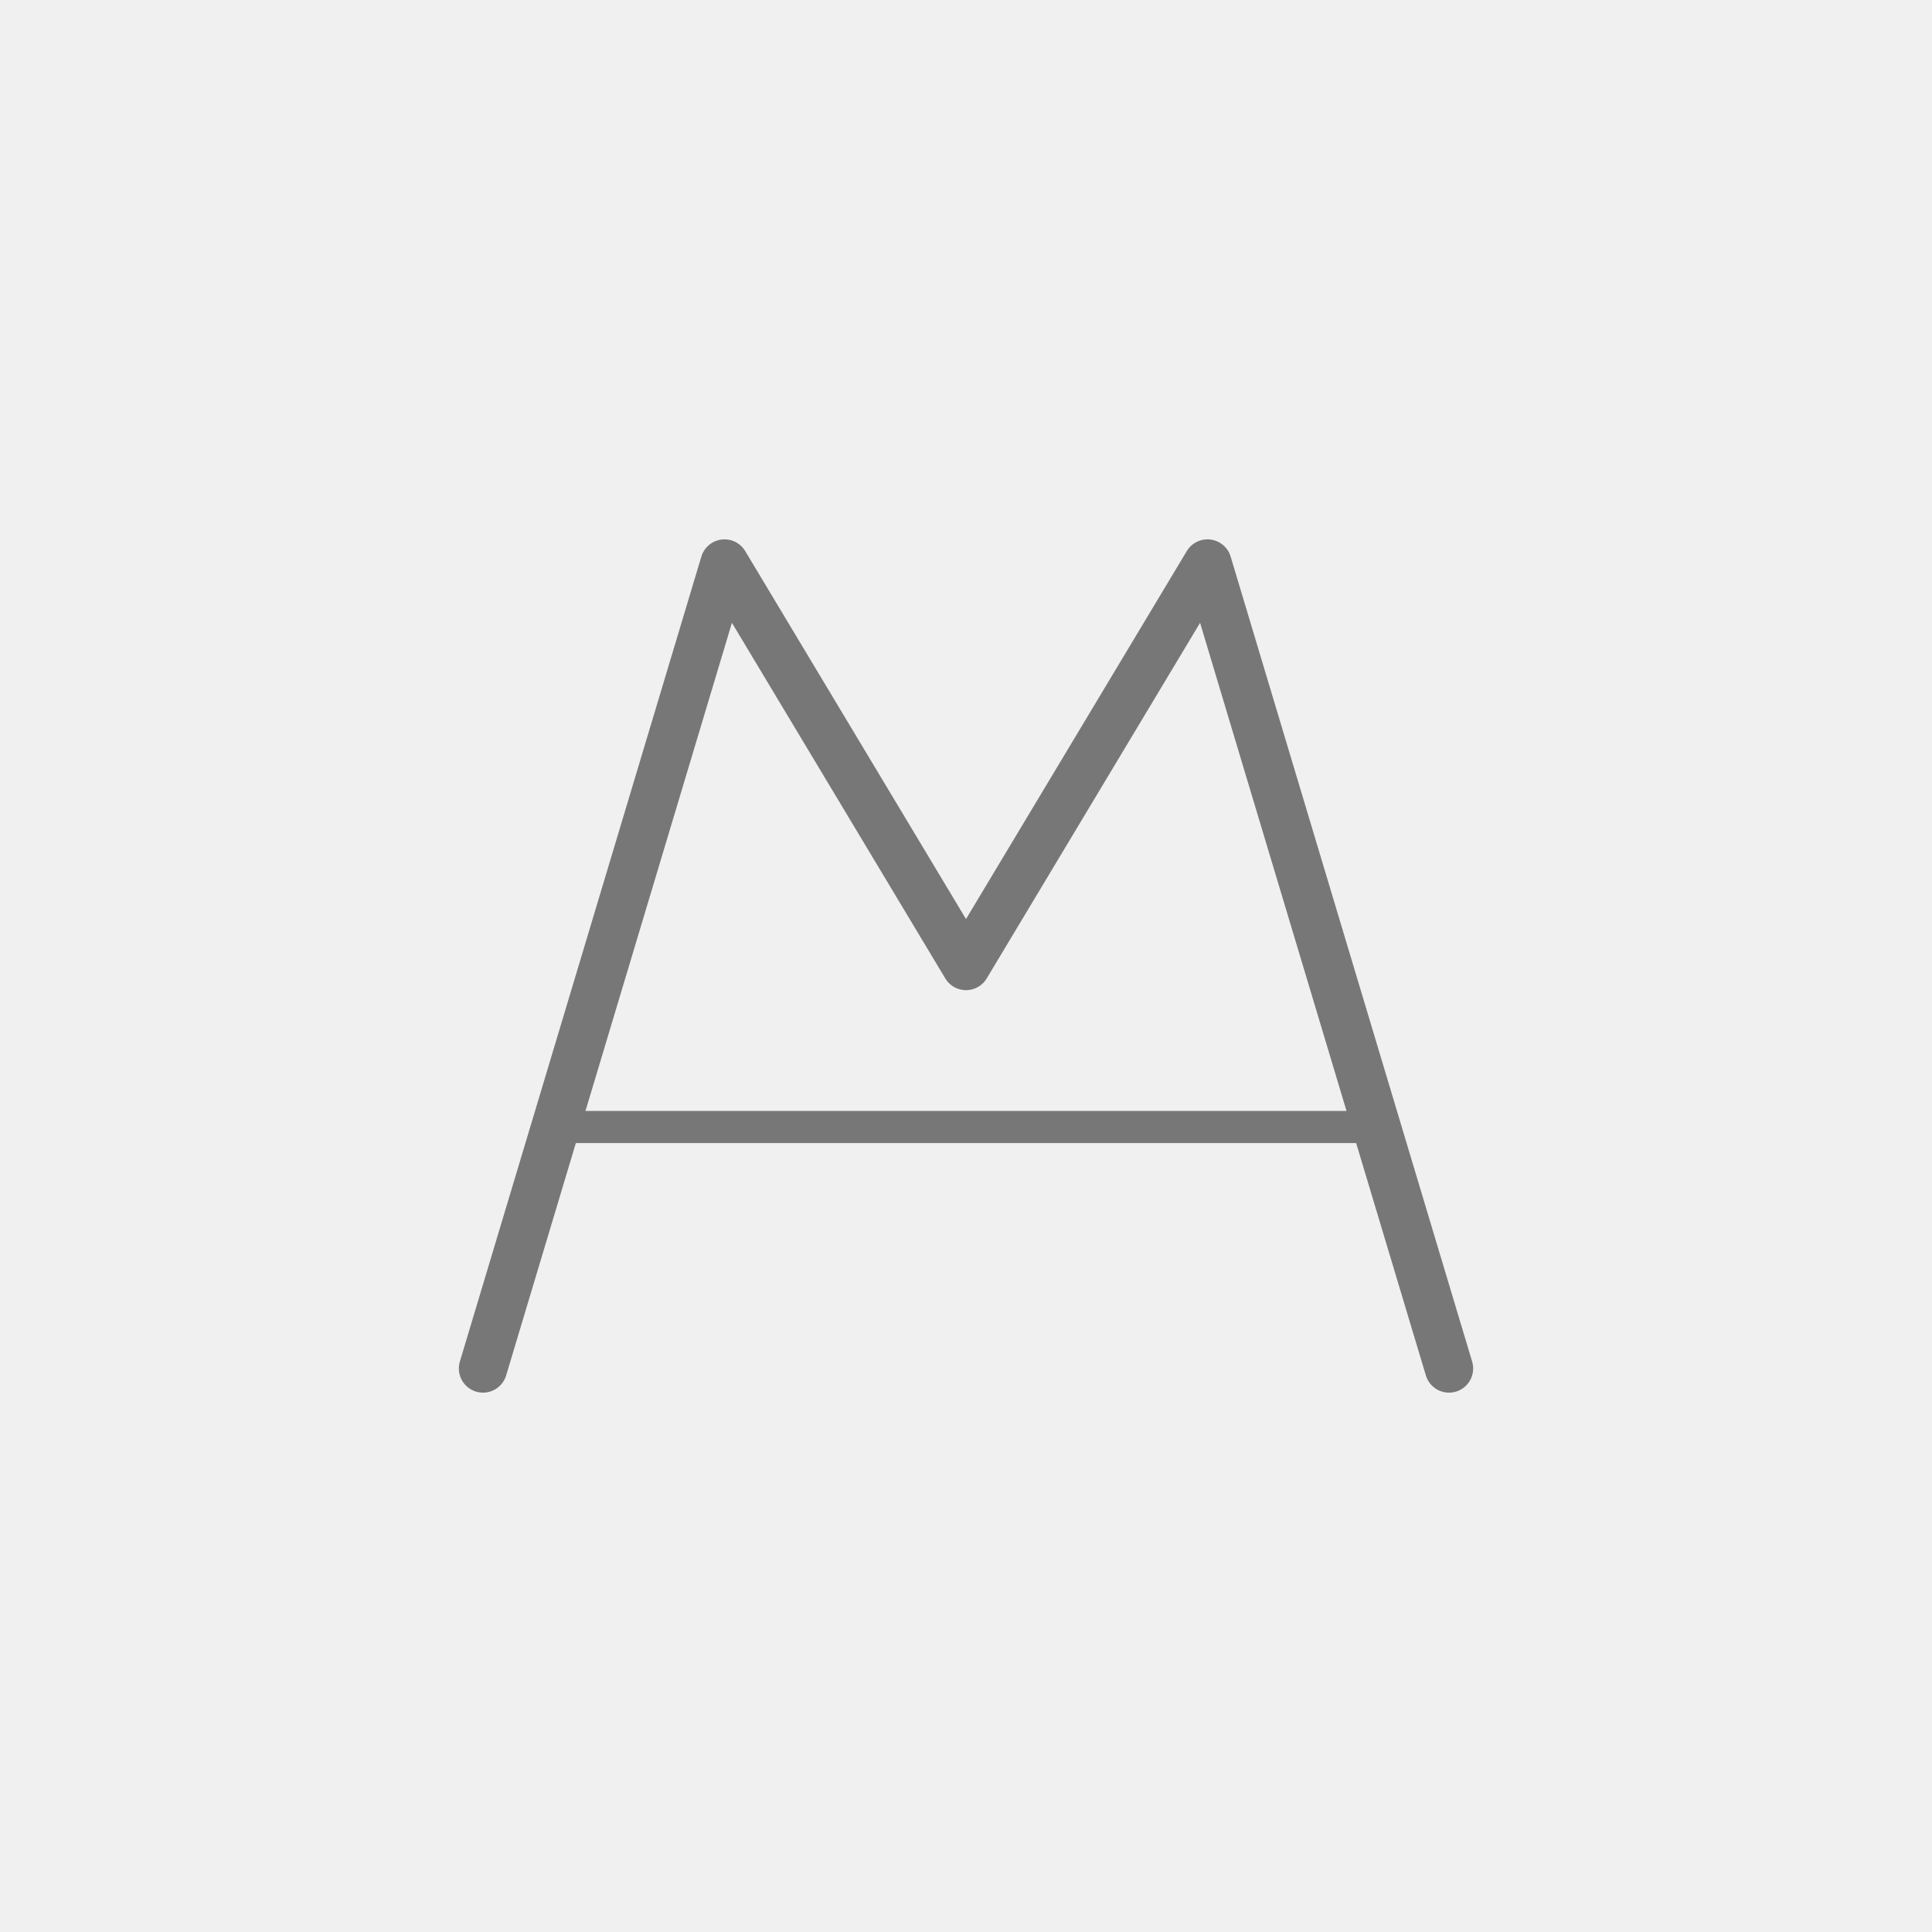
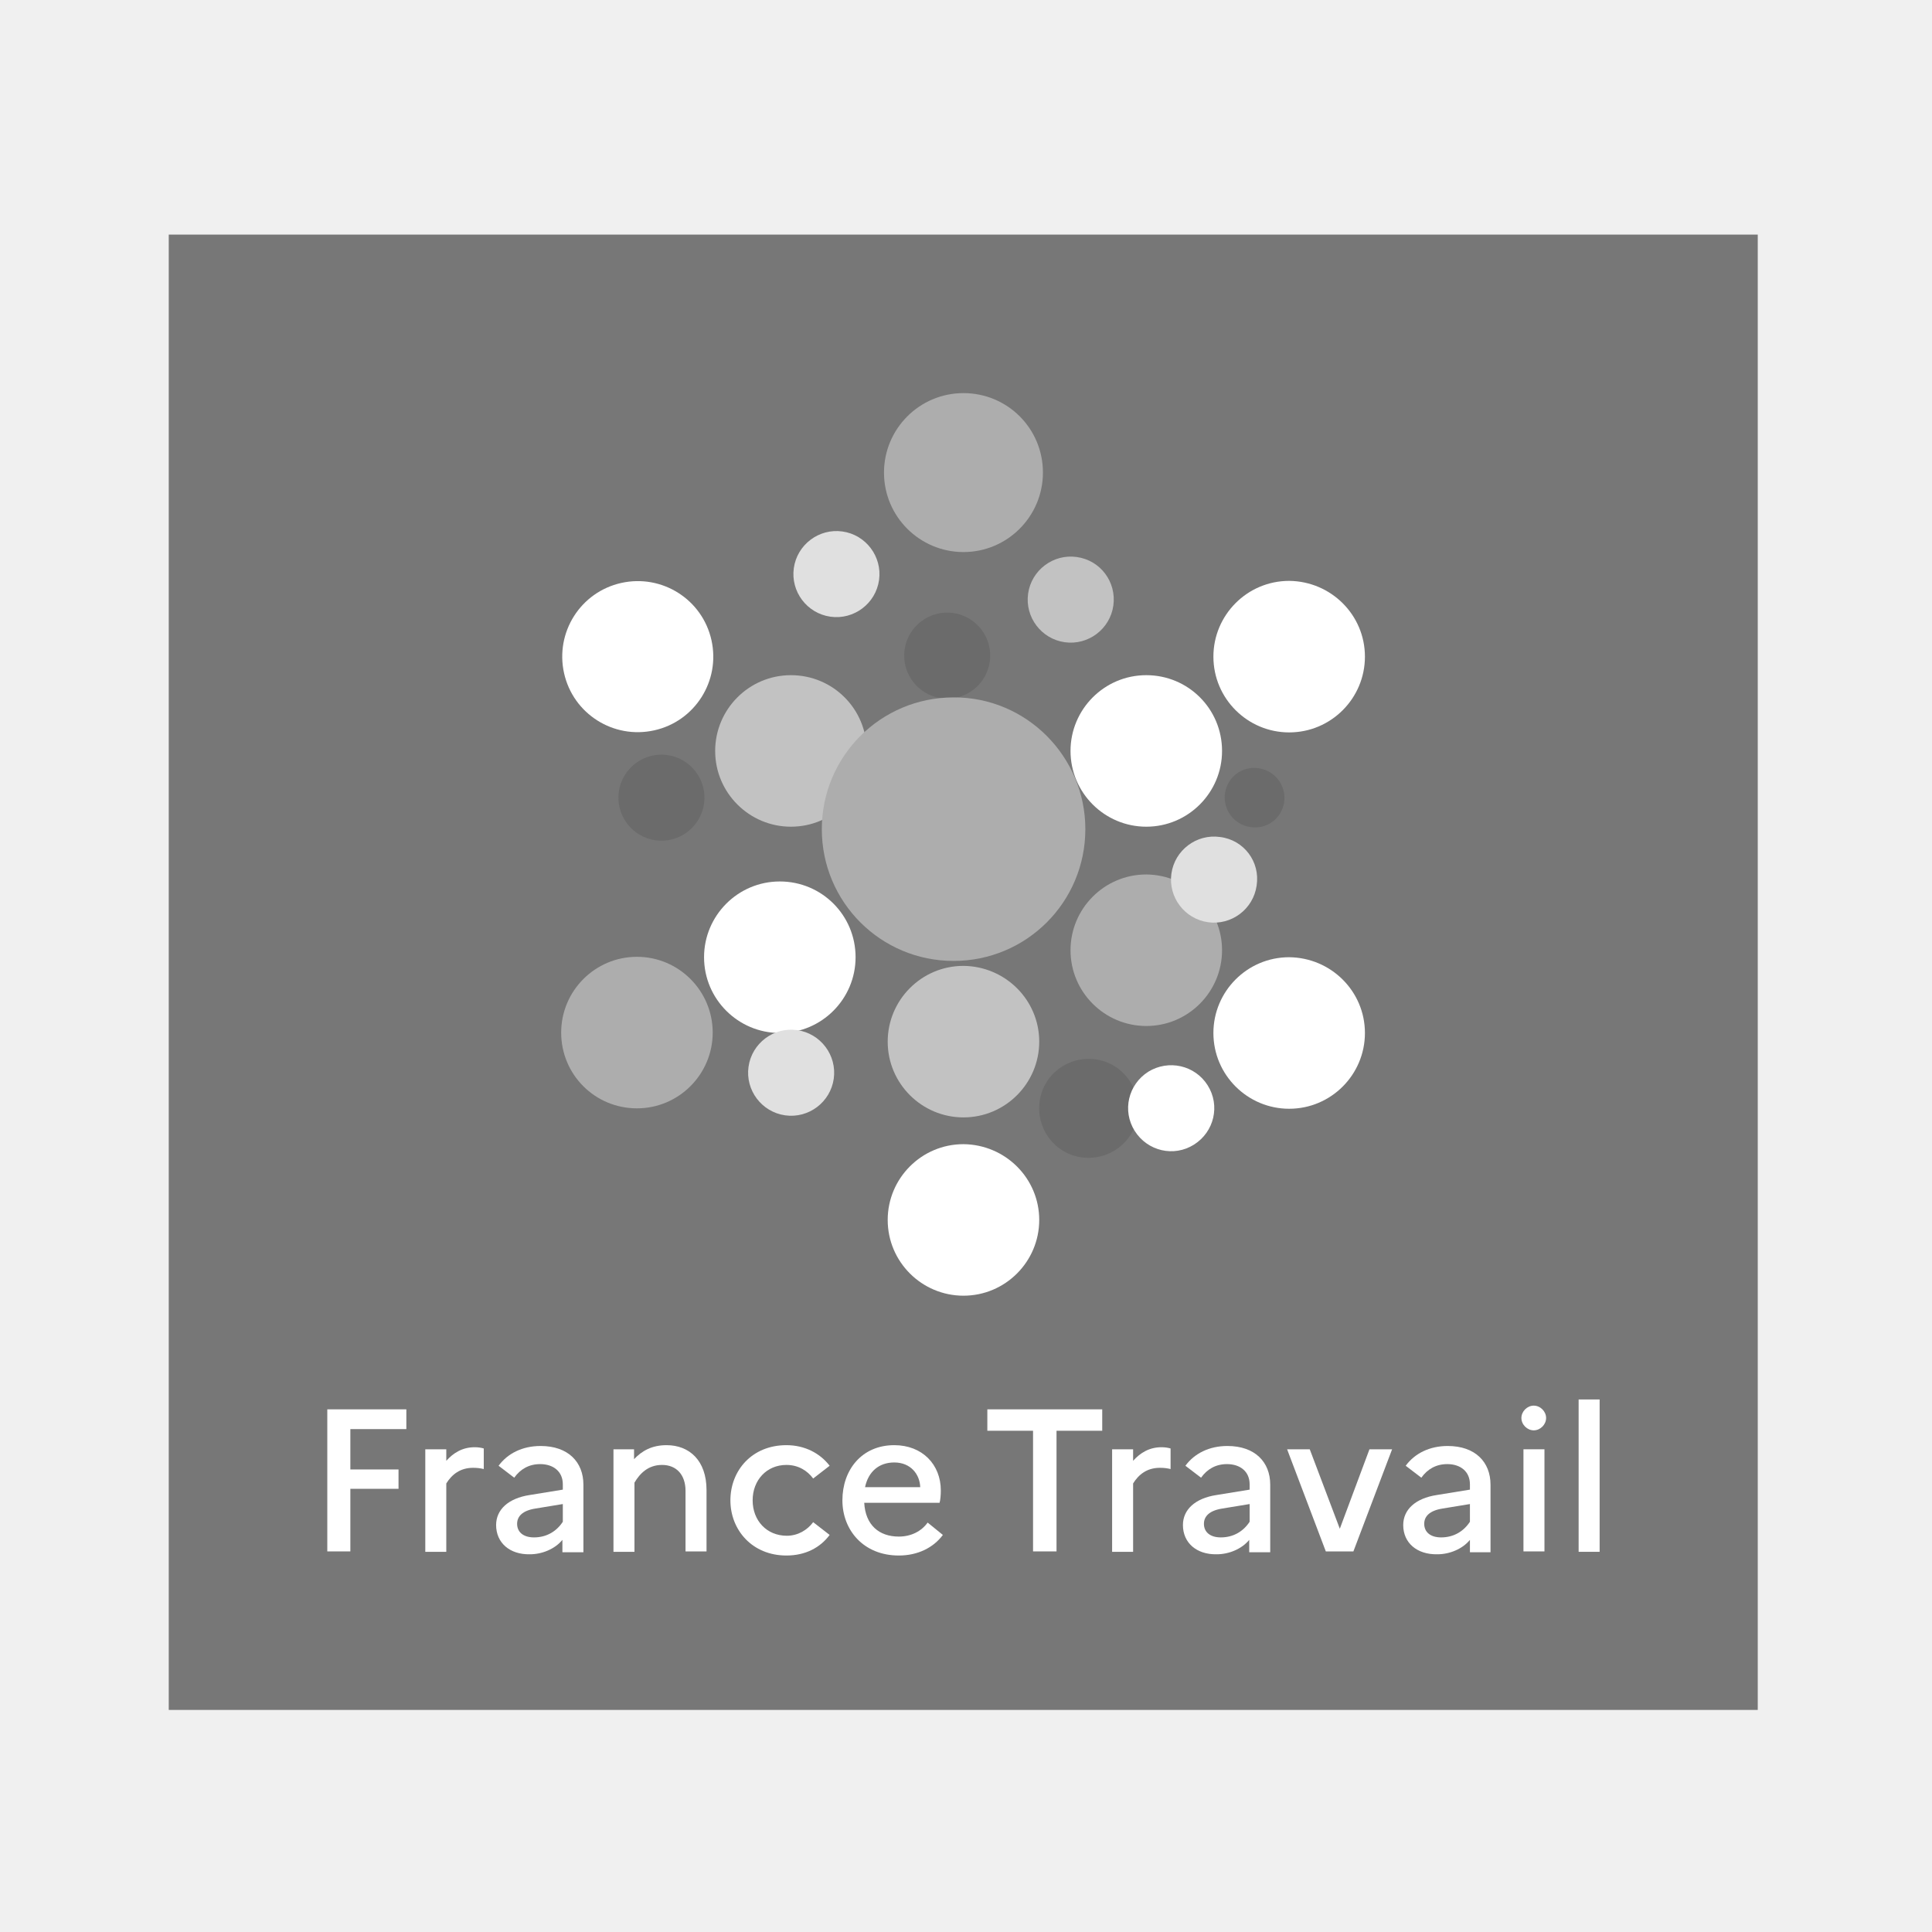
- <svg xmlns="http://www.w3.org/2000/svg" width="120" height="120" viewBox="0 0 120 120" fill="none">
-   <path d="M30 85 L45 35 L60 60 L75 35 L90 85" stroke="#777" stroke-width="3" fill="none" stroke-linejoin="round" stroke-linecap="round" />
-   <line x1="35" y1="70" x2="85" y2="70" stroke="#777" stroke-width="2" stroke-linecap="round" />
+ <svg xmlns="http://www.w3.org/2000/svg" width="100%" height="100%" viewBox="0 0 120 120" version="1.1" xml:space="preserve" style="fill-rule:evenodd;clip-rule:evenodd;stroke-linejoin:round;stroke-miterlimit:2;">
+   <g transform="matrix(0.255752,0,0,0.255752,59.8296,60.3887)">
+     <g transform="matrix(1,0,0,1,-192.95,-179.15)">
+       <rect x="0" y="0" width="385.9" height="358.3" style="fill:rgb(119,119,119);" />
+       <g>
+         <path d="M38.5,285.3L57.7,285.3L57.7,290.1L44.1,290.1L44.1,299.9L55.8,299.9L55.8,304.6L44.1,304.6L44.1,319.8L38.5,319.8L38.5,285.3Z" style="fill:white;fill-rule:nonzero;" />
+         <path d="M62.3,295L67.4,295L67.4,297.8C69.1,295.9 71.3,294.5 74.3,294.5C75.1,294.5 75.8,294.6 76.5,294.8L76.5,299.8C75.7,299.6 74.9,299.5 73.9,299.5C70.7,299.5 68.7,301.2 67.4,303.3L67.4,319.9L62.3,319.9L62.3,295Z" style="fill:white;fill-rule:nonzero;" />
+         <path d="M79.5,313.4C79.5,309.7 82.4,306.9 87.7,306.1L95.7,304.8L95.7,303.5C95.7,300.4 93.4,298.6 90.2,298.6C87.5,298.6 85.4,299.8 83.9,301.9L80.1,299C82.3,296 85.9,294.2 90.3,294.2C97,294.2 100.7,298.1 100.7,303.6L100.7,320L95.6,320L95.6,317C93.8,319.2 90.7,320.5 87.7,320.5C82.8,320.6 79.5,317.7 79.5,313.4M88.7,316.4C91.8,316.4 94.2,314.9 95.7,312.6L95.7,308.3L89,309.4C85.9,309.9 84.6,311.3 84.6,313.1C84.6,315.1 86.1,316.4 88.7,316.4" style="fill:white;fill-rule:nonzero;" />
+         <path d="M107.9,295L113,295L113,297.4C114.9,295.4 117.3,294 120.9,294C126.4,294 130.6,297.7 130.6,304.9L130.6,319.8L125.5,319.8L125.5,305.1C125.5,301.2 123.3,298.8 119.8,298.8C116.4,298.8 114.4,300.9 113.1,303.1L113.1,319.9L108,319.9L108,295L107.9,295Z" style="fill:white;fill-rule:nonzero;" />
+         <path d="M156.5,312.7L160.5,315.8C158.2,318.9 154.6,320.8 150,320.8C141.7,320.8 136.4,314.6 136.4,307.4C136.4,300.2 141.6,294 150,294C154.5,294 158.2,296 160.5,299L156.5,302.1C155.1,300.2 152.9,298.8 150,298.8C145.2,298.8 141.8,302.5 141.8,307.4C141.8,312.3 145.2,316 150.1,316C152.8,316 155.1,314.6 156.5,312.7" style="fill:white;fill-rule:nonzero;" />
+         <path d="M177.3,320.8C168.7,320.8 163.6,314.6 163.6,307.4C163.6,300 168.3,294 176.2,294C183,294 187.5,298.7 187.5,305C187.5,306.1 187.4,307.3 187.2,308L168.9,308C169.2,313.4 172.5,316.2 177.3,316.2C180.3,316.2 182.8,314.9 184.3,312.8L188,315.8C185.7,318.9 181.9,320.8 177.3,320.8M169.1,304.2L182.5,304.2C182.4,301.1 180.2,298.2 176.2,298.2C172.5,298.2 169.9,300.4 169.1,304.2" style="fill:white;fill-rule:nonzero;" />
+         <path d="M198.8,285.3L226.7,285.3L226.7,290.5L215.6,290.5L215.6,319.8L209.9,319.8L209.9,290.5L198.8,290.5L198.8,285.3Z" style="fill:white;fill-rule:nonzero;" />
+         <path d="M229.1,295L234.2,295L234.2,297.8C235.9,295.9 238.1,294.5 241.1,294.5C241.9,294.5 242.6,294.6 243.3,294.8L243.3,299.8C242.5,299.6 241.7,299.5 240.7,299.5C237.5,299.5 235.5,301.2 234.2,303.3L234.2,319.9L229.1,319.9L229.1,295Z" style="fill:white;fill-rule:nonzero;" />
+         <path d="M246.3,313.4C246.3,309.7 249.2,306.9 254.5,306.1L262.5,304.8L262.5,303.5C262.5,300.4 260.2,298.6 257,298.6C254.3,298.6 252.2,299.8 250.7,301.9L246.9,299C249.1,296 252.7,294.2 257.1,294.2C263.8,294.2 267.5,298.1 267.5,303.6L267.5,320L262.4,320L262.4,317C260.6,319.2 257.5,320.5 254.5,320.5C249.6,320.6 246.3,317.7 246.3,313.4M255.5,316.4C258.6,316.4 261,314.9 262.5,312.6L262.5,308.3L255.8,309.4C252.7,309.9 251.4,311.3 251.4,313.1C251.4,315.1 252.9,316.4 255.5,316.4" style="fill:white;fill-rule:nonzero;" />
+         <path d="M277.1,295L284.4,314.3L291.6,295L297.1,295L287.7,319.8L281,319.8L271.6,295L277.1,295Z" style="fill:white;fill-rule:nonzero;" />
+         <path d="M299.8,313.4C299.8,309.7 302.7,306.9 308,306.1L316,304.8L316,303.5C316,300.4 313.7,298.6 310.5,298.6C307.8,298.6 305.7,299.8 304.2,301.9L300.4,299C302.6,296 306.2,294.2 310.6,294.2C317.3,294.2 321,298.1 321,303.6L321,320L316,320L316,317C314.2,319.2 311.1,320.5 308.1,320.5C303.1,320.6 299.8,317.7 299.8,313.4M309,316.4C312.1,316.4 314.5,314.9 316,312.6L316,308.3L309.3,309.4C306.2,309.9 304.9,311.3 304.9,313.1C304.9,315.1 306.4,316.4 309,316.4" style="fill:white;fill-rule:nonzero;" />
+         <rect x="329" y="295" width="5.1" height="24.8" style="fill:white;" />
+         <rect x="342.4" y="282.9" width="5.1" height="37" style="fill:white;" />
+         <path d="M328.5,287.4C328.5,285.8 329.9,284.4 331.5,284.4C333.1,284.4 334.5,285.8 334.5,287.4C334.5,289 333.1,290.4 331.5,290.4C329.9,290.4 328.5,289 328.5,287.4" style="fill:white;fill-rule:nonzero;" />
+       </g>
+       <g>
+         <path d="M290.5,193.9C290.5,204 282.3,212.3 272.1,212.3C262,212.3 253.7,204.1 253.7,193.9C253.7,183.8 261.9,175.5 272.1,175.5C282.3,175.6 290.5,183.8 290.5,193.9" style="fill:white;fill-rule:nonzero;" />
+         <path d="M169.5,125.4C169.5,135.5 161.3,143.8 151.1,143.8C141,143.8 132.7,135.6 132.7,125.4C132.7,115.3 140.9,107 151.1,107C161.3,107 169.5,115.2 169.5,125.4" style="fill:rgb(194,194,194);fill-rule:nonzero;" />
+         <path d="M255.8,173.8C255.8,183.9 247.6,192.2 237.4,192.2C227.3,192.2 219,184 219,173.8C219,163.7 227.2,155.4 237.4,155.4C247.6,155.5 255.8,163.7 255.8,173.8" style="fill:rgb(173,173,173);fill-rule:nonzero;" />
+         <path d="M211.4,196C211.4,206.1 203.2,214.4 193,214.4C182.9,214.4 174.6,206.2 174.6,196C174.6,185.9 182.8,177.6 193,177.6C203.2,177.7 211.4,185.9 211.4,196" style="fill:rgb(194,194,194);fill-rule:nonzero;" />
+         <path d="M211.4,239.3C211.4,249.4 203.2,257.7 193,257.7C182.9,257.7 174.6,249.5 174.6,239.3C174.6,229.2 182.8,220.9 193,220.9C203.2,221 211.4,229.2 211.4,239.3" style="fill:white;fill-rule:nonzero;" />
+         <path d="M290.5,102.5C290.5,112.6 282.3,120.9 272.1,120.9C262,120.9 253.7,112.7 253.7,102.5C253.7,92.4 261.9,84.1 272.1,84.1C282.3,84.2 290.5,92.4 290.5,102.5" style="fill:white;fill-rule:nonzero;" />
+         <path d="M255.8,125.4C255.8,135.5 247.6,143.8 237.4,143.8C227.3,143.8 219,135.6 219,125.4C219,115.3 227.2,107 237.4,107C247.6,107 255.8,115.2 255.8,125.4" style="fill:white;fill-rule:nonzero;" />
+         <path d="M166.8,175.5C166.8,185.6 158.6,193.9 148.4,193.9C138.3,193.9 130,185.7 130,175.5C130,165.4 138.2,157.1 148.4,157.1C158.6,157.1 166.8,165.3 166.8,175.5" style="fill:white;fill-rule:nonzero;" />
+         <path d="M131.8,98.5C134,108.4 127.8,118.2 117.9,120.4C108,122.6 98.2,116.4 96,106.5C93.8,96.6 100,86.8 109.9,84.6C119.8,82.4 129.6,88.6 131.8,98.5" style="fill:white;fill-rule:nonzero;" />
+         <path d="M130,138.2C129.2,143.9 123.9,147.9 118.2,147.1C112.5,146.3 108.5,141 109.3,135.3C110.1,129.6 115.4,125.6 121.1,126.4C126.8,127.2 130.8,132.5 130,138.2" style="fill:rgb(107,107,107);fill-rule:nonzero;" />
+         <path d="M235.3,213.9C234.4,220.5 228.3,225 221.7,224.1C215.1,223.2 210.6,217.1 211.5,210.5C212.4,203.9 218.5,199.4 225.1,200.3C231.6,201.2 236.2,207.3 235.3,213.9" style="fill:rgb(107,107,107);fill-rule:nonzero;" />
+         <path d="M270.9,137.8C270.3,141.8 266.7,144.5 262.7,143.9C258.7,143.3 256,139.7 256.5,135.7C257.1,131.7 260.7,129 264.7,129.6C268.7,130.2 271.4,133.8 270.9,137.8" style="fill:rgb(107,107,107);fill-rule:nonzero;" />
+         <path d="M199.4,103.7C198.6,109.4 193.3,113.4 187.6,112.6C181.9,111.8 177.9,106.5 178.7,100.8C179.5,95.1 184.8,91.1 190.5,91.9C196.2,92.7 200.2,98 199.4,103.7" style="fill:rgb(107,107,107);fill-rule:nonzero;" />
+         <path d="M229.4,90.1C228.6,95.8 223.3,99.8 217.6,99C211.9,98.2 207.9,92.9 208.7,87.2C209.5,81.5 214.8,77.5 220.5,78.3C226.3,79.1 230.2,84.4 229.4,90.1" style="fill:rgb(194,194,194);fill-rule:nonzero;" />
+         <path d="M161.5,205C160.7,210.7 155.4,214.7 149.7,213.9C144,213.1 140,207.8 140.8,202.1C141.6,196.4 146.9,192.4 152.6,193.2C158.3,194 162.3,199.3 161.5,205" style="fill:rgb(224,224,224);fill-rule:nonzero;" />
+         <path d="M264.2,158.1C263.4,163.8 258.1,167.8 252.4,167C246.7,166.2 242.7,160.9 243.5,155.2C244.3,149.5 249.6,145.5 255.3,146.3C261.1,147 265.1,152.3 264.2,158.1" style="fill:rgb(224,224,224);fill-rule:nonzero;" />
+         <path d="M252.3,206.6C255.4,211.5 253.9,217.9 249,221C244.1,224.1 237.7,222.6 234.6,217.7C231.5,212.8 233,206.4 237.9,203.3C242.8,200.3 249.2,201.7 252.3,206.6" style="fill:white;fill-rule:nonzero;" />
+         <path d="M172.5,83.9C171.7,89.6 166.4,93.6 160.7,92.8C155,92 151,86.7 151.8,81C152.6,75.3 157.9,71.3 163.6,72.1C169.3,72.9 173.3,78.2 172.5,83.9" style="fill:rgb(224,224,224);fill-rule:nonzero;" />
+         <path d="M212.3,57.8C212.3,68.4 203.7,77.1 193,77.1C182.4,77.1 173.7,68.5 173.7,57.8C173.7,47.2 182.3,38.5 193,38.5C203.7,38.5 212.3,47.1 212.3,57.8" style="fill:rgb(173,173,173);fill-rule:nonzero;" />
+         <path d="M132.1,193.8C132.1,203.9 123.9,212.2 113.7,212.2C103.5,212.2 95.3,204 95.3,193.8C95.3,183.7 103.5,175.4 113.7,175.4C123.9,175.4 132.1,183.7 132.1,193.8" style="fill:rgb(173,173,173);fill-rule:nonzero;" />
+         <path d="M222.6,144.4C222.6,162.1 208.3,176.4 190.6,176.4C172.9,176.4 158.6,162.1 158.6,144.4C158.6,126.7 172.9,112.4 190.6,112.4C208.2,112.3 222.6,126.7 222.6,144.4" style="fill:rgb(173,173,173);fill-rule:nonzero;" />
+       </g>
+     </g>
+   </g>
</svg>
